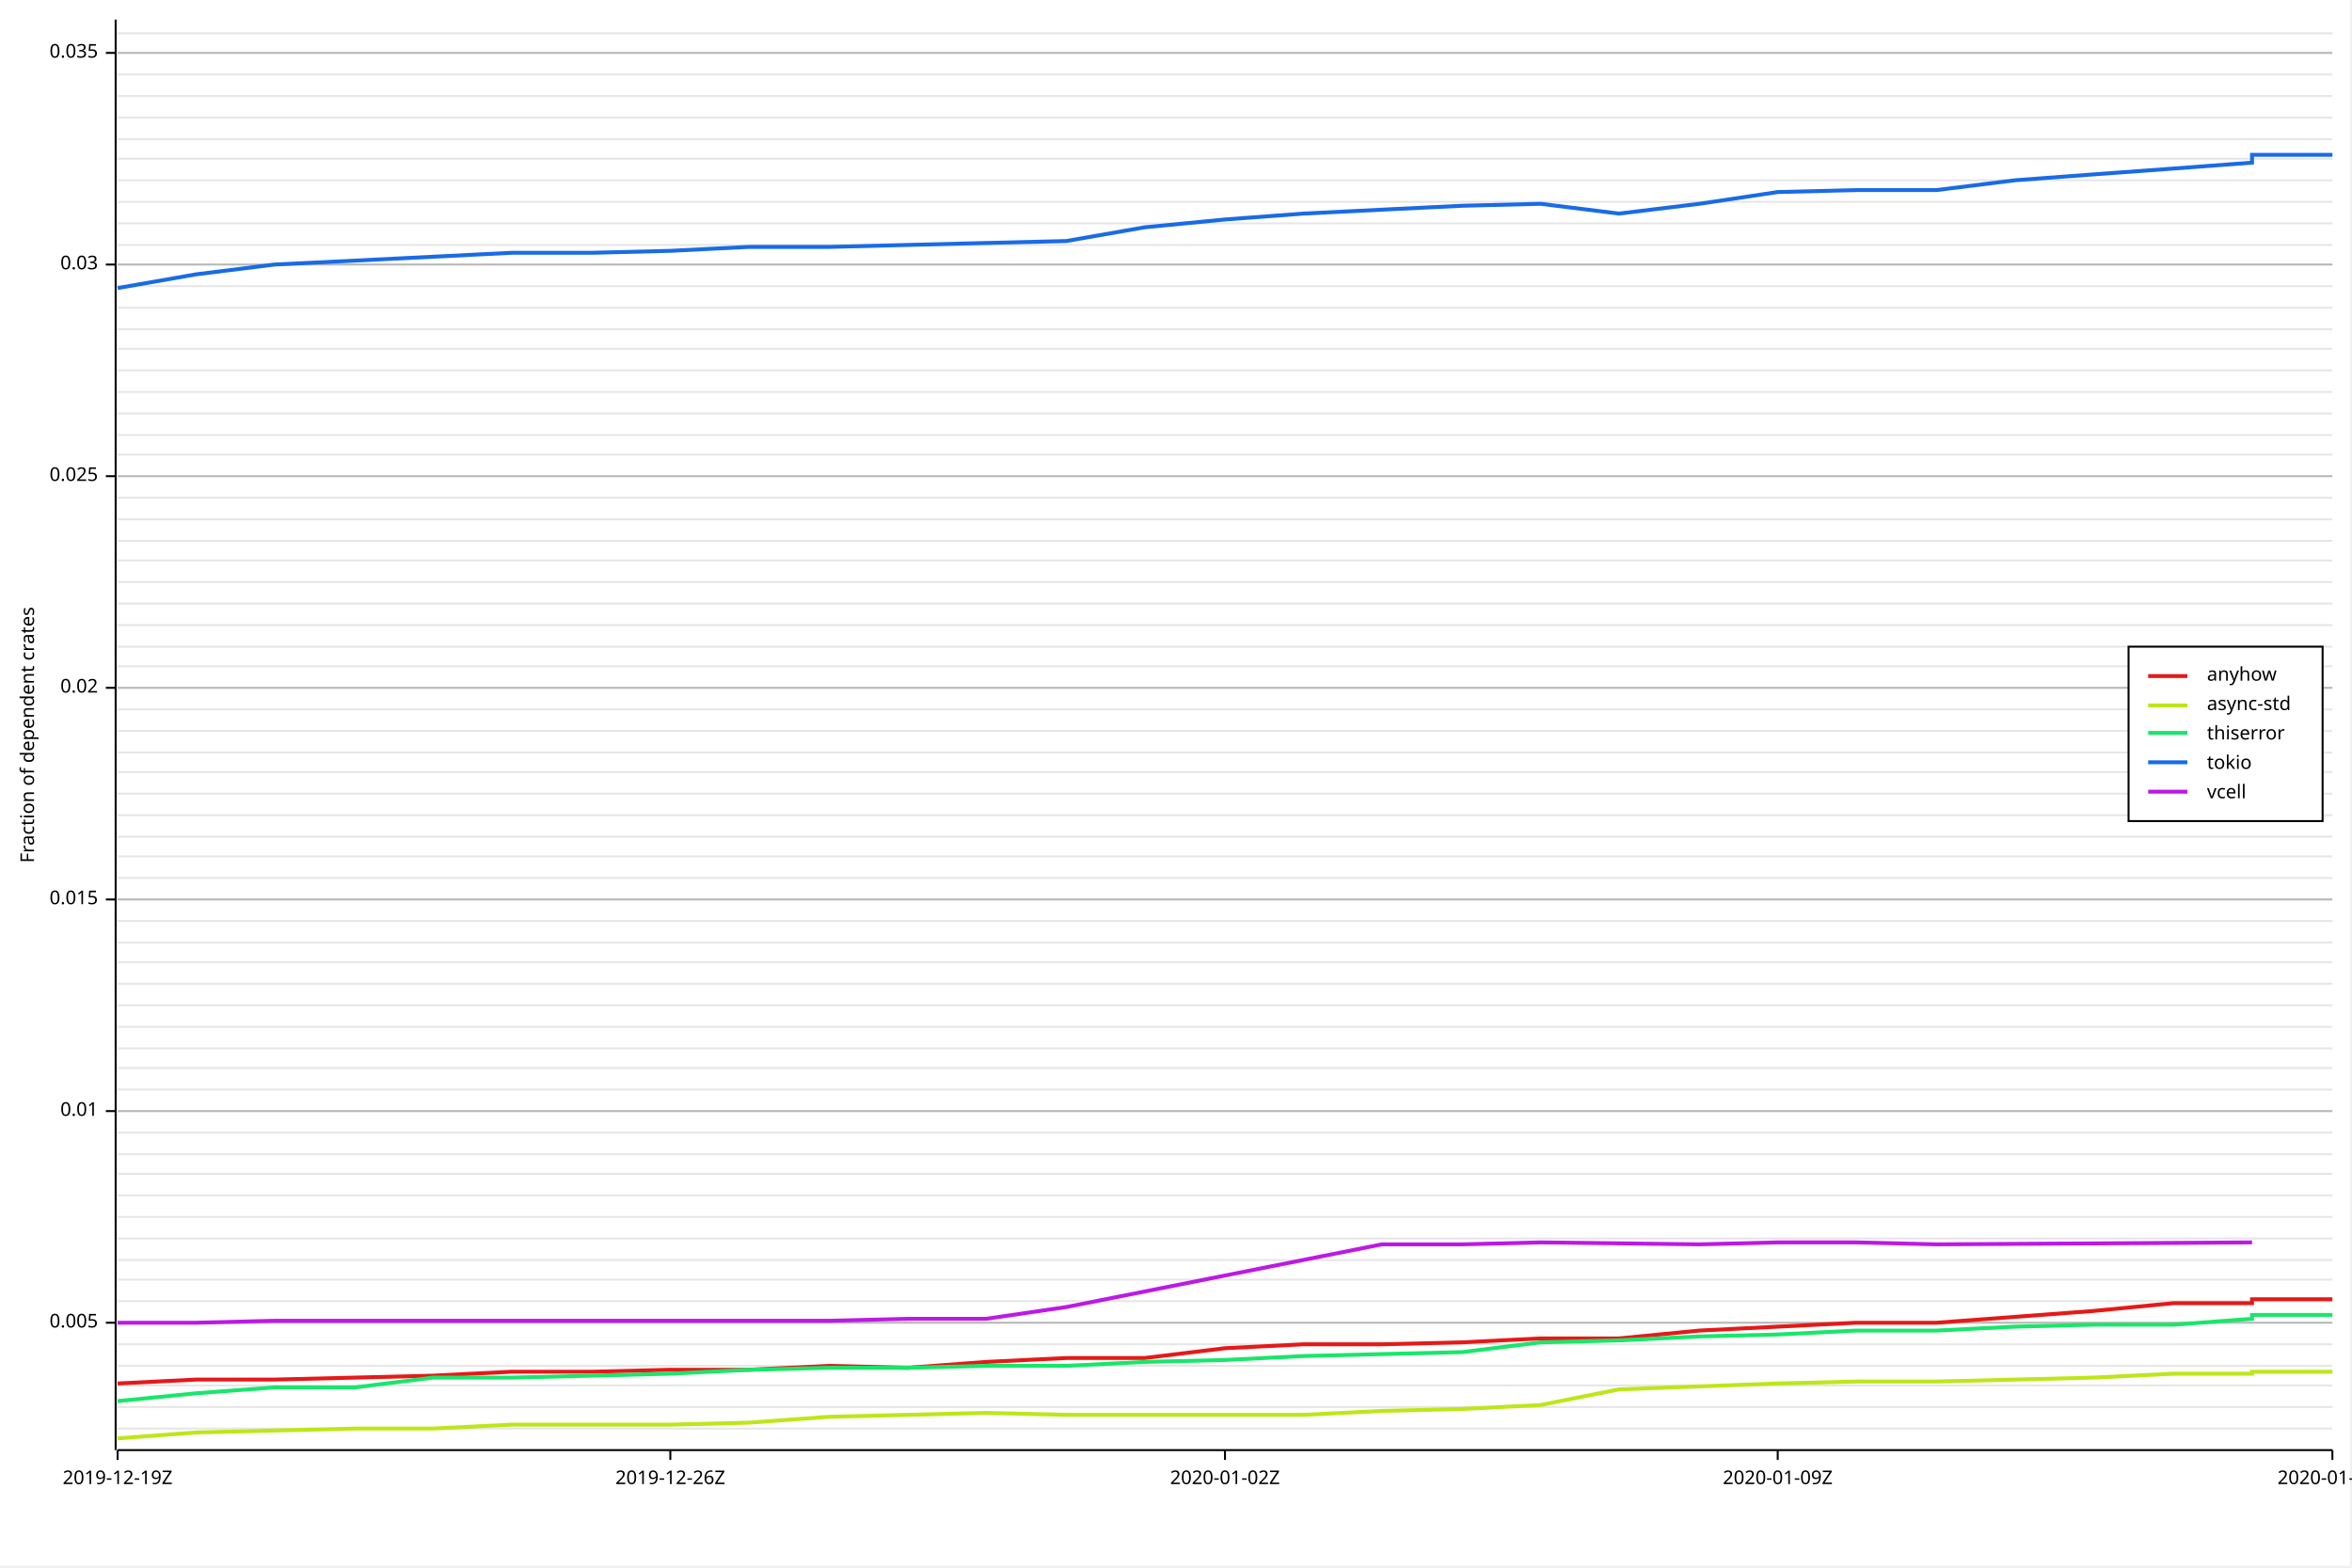
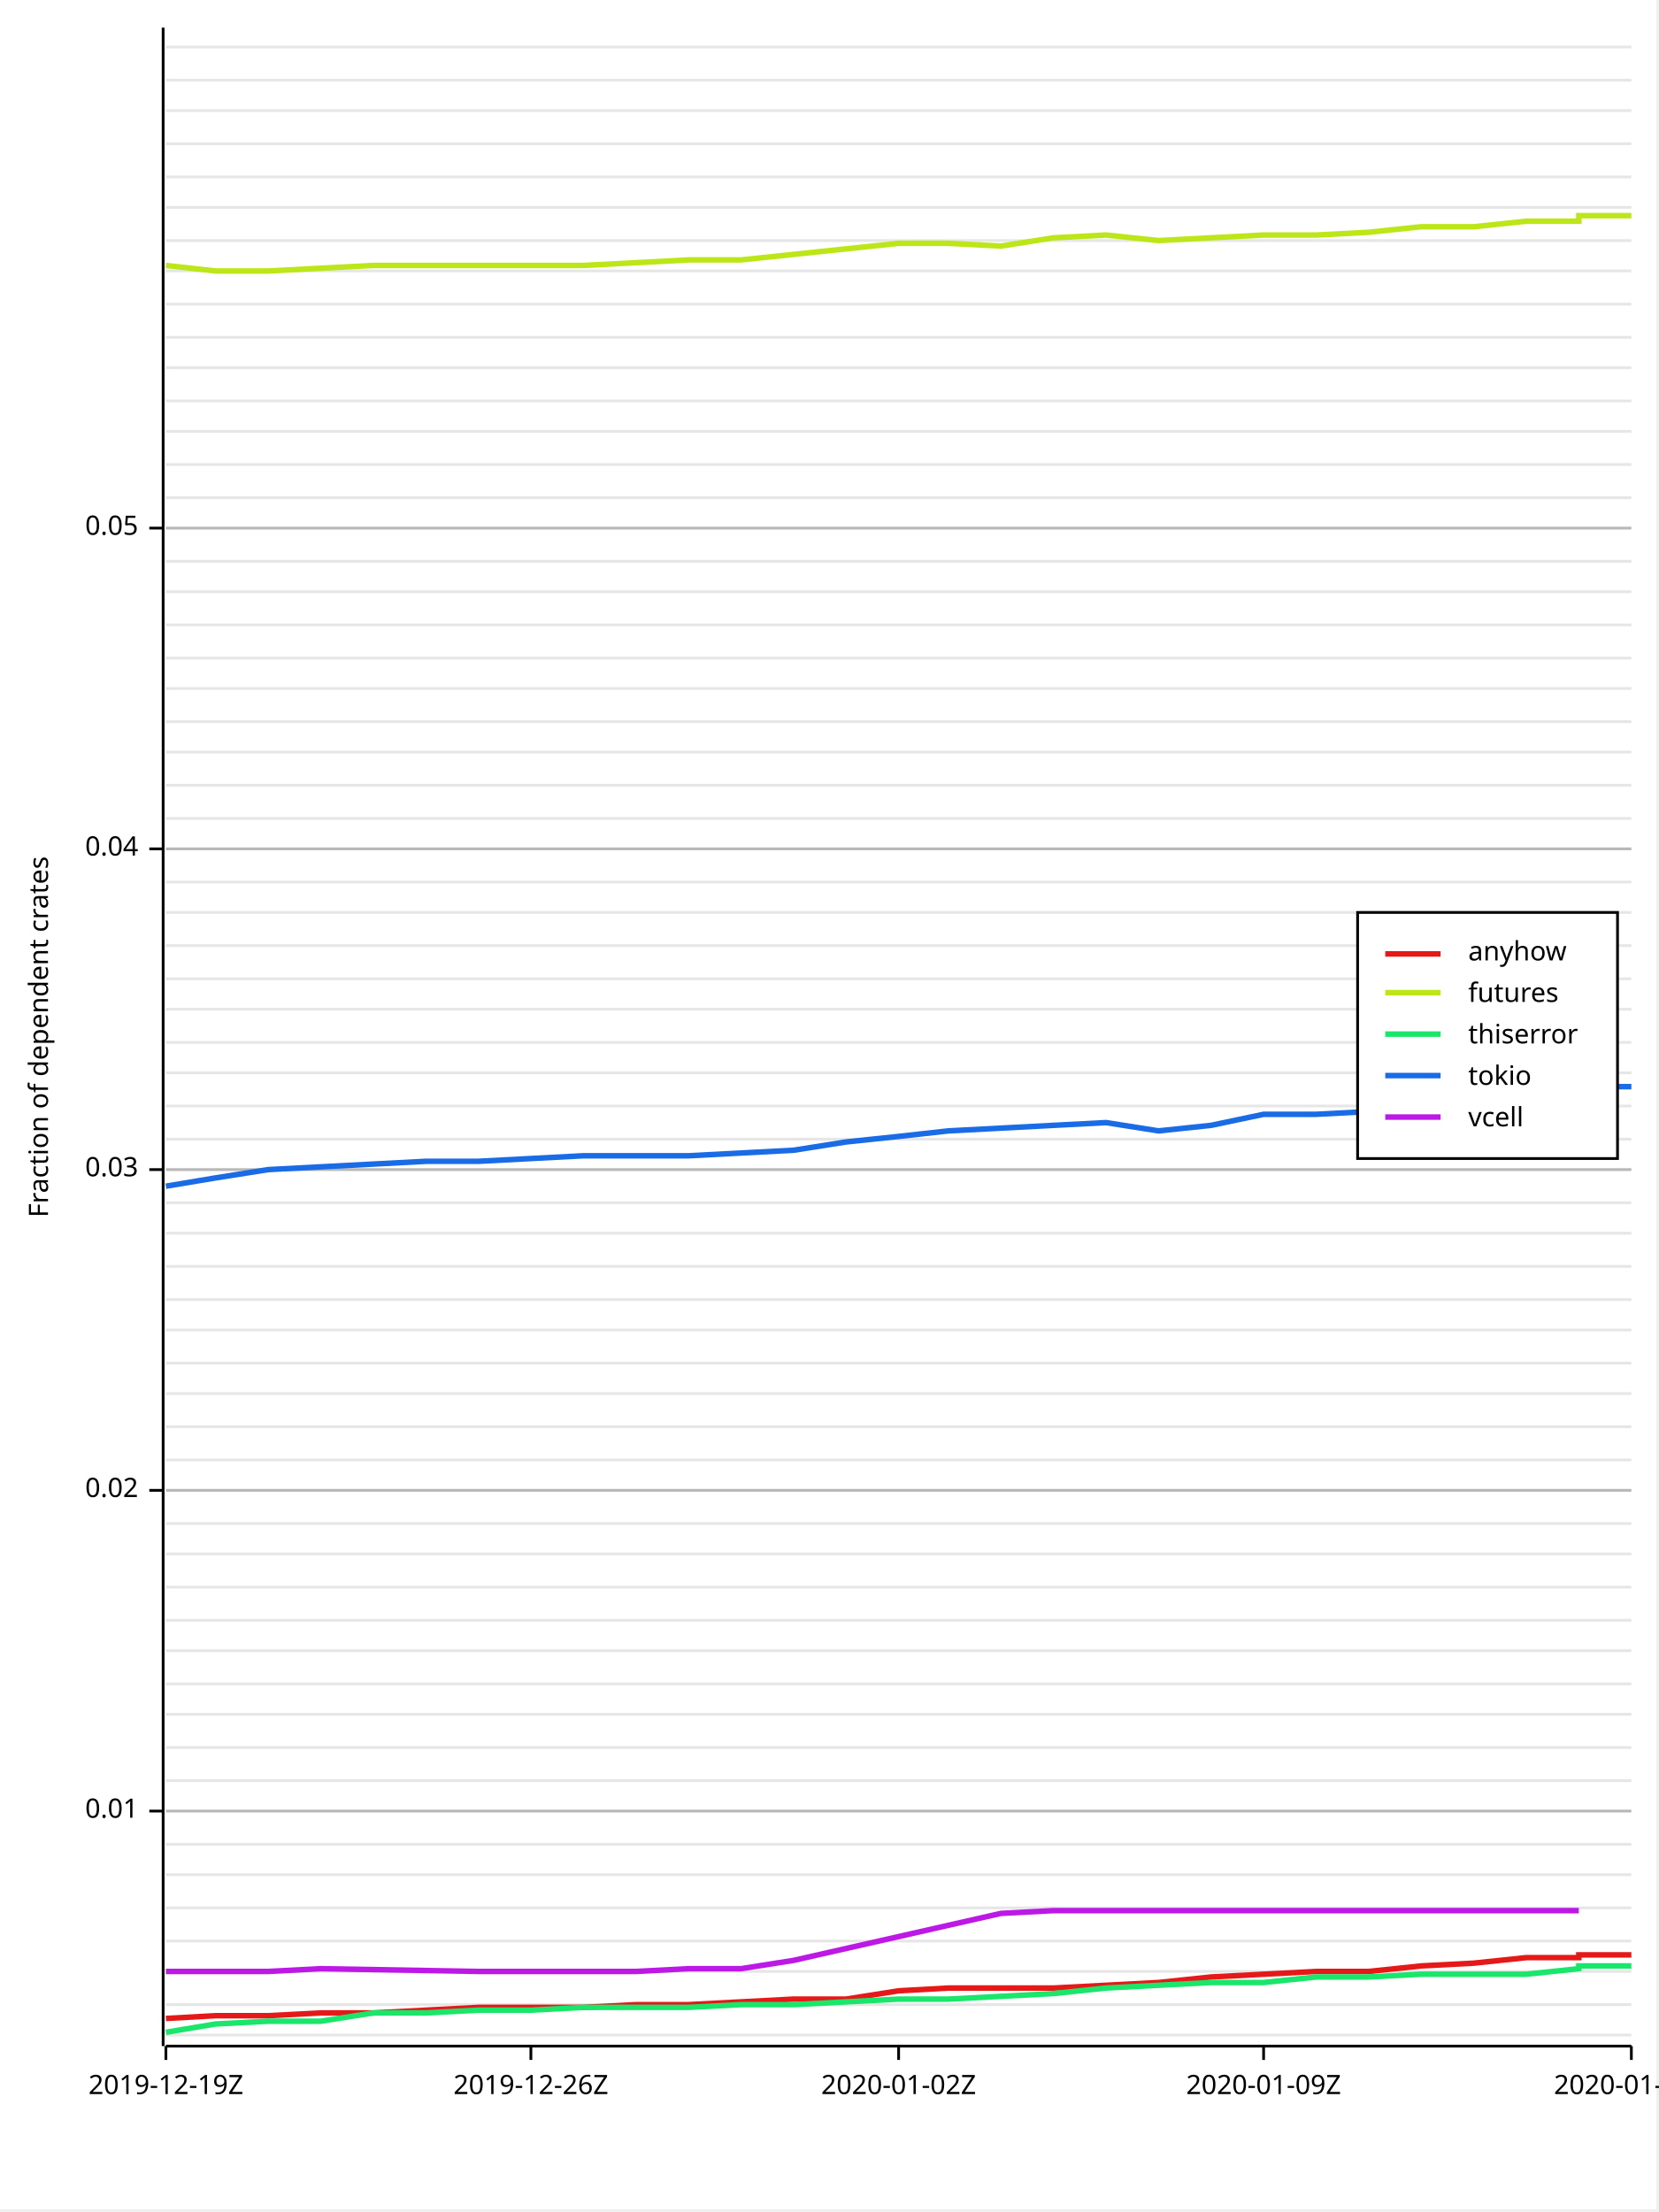
- <svg xmlns="http://www.w3.org/2000/svg" width="1200" height="800">
-   <rect x="0" y="0" width="1199" height="799" opacity="1" fill="#FFFFFF" stroke="none" />
-   <line opacity="0.1" stroke="#000000" stroke-width="1" x1="60" y1="729" x2="1190" y2="729" />
-   <line opacity="0.1" stroke="#000000" stroke-width="1" x1="60" y1="718" x2="1190" y2="718" />
-   <line opacity="0.1" stroke="#000000" stroke-width="1" x1="60" y1="707" x2="1190" y2="707" />
-   <line opacity="0.1" stroke="#000000" stroke-width="1" x1="60" y1="697" x2="1190" y2="697" />
-   <line opacity="0.1" stroke="#000000" stroke-width="1" x1="60" y1="686" x2="1190" y2="686" />
-   <line opacity="0.1" stroke="#000000" stroke-width="1" x1="60" y1="675" x2="1190" y2="675" />
-   <line opacity="0.1" stroke="#000000" stroke-width="1" x1="60" y1="664" x2="1190" y2="664" />
-   <line opacity="0.1" stroke="#000000" stroke-width="1" x1="60" y1="653" x2="1190" y2="653" />
-   <line opacity="0.1" stroke="#000000" stroke-width="1" x1="60" y1="643" x2="1190" y2="643" />
-   <line opacity="0.1" stroke="#000000" stroke-width="1" x1="60" y1="632" x2="1190" y2="632" />
-   <line opacity="0.1" stroke="#000000" stroke-width="1" x1="60" y1="621" x2="1190" y2="621" />
-   <line opacity="0.1" stroke="#000000" stroke-width="1" x1="60" y1="610" x2="1190" y2="610" />
-   <line opacity="0.1" stroke="#000000" stroke-width="1" x1="60" y1="599" x2="1190" y2="599" />
-   <line opacity="0.1" stroke="#000000" stroke-width="1" x1="60" y1="589" x2="1190" y2="589" />
-   <line opacity="0.1" stroke="#000000" stroke-width="1" x1="60" y1="578" x2="1190" y2="578" />
-   <line opacity="0.1" stroke="#000000" stroke-width="1" x1="60" y1="567" x2="1190" y2="567" />
-   <line opacity="0.1" stroke="#000000" stroke-width="1" x1="60" y1="556" x2="1190" y2="556" />
-   <line opacity="0.1" stroke="#000000" stroke-width="1" x1="60" y1="545" x2="1190" y2="545" />
-   <line opacity="0.1" stroke="#000000" stroke-width="1" x1="60" y1="535" x2="1190" y2="535" />
-   <line opacity="0.1" stroke="#000000" stroke-width="1" x1="60" y1="524" x2="1190" y2="524" />
-   <line opacity="0.1" stroke="#000000" stroke-width="1" x1="60" y1="513" x2="1190" y2="513" />
-   <line opacity="0.1" stroke="#000000" stroke-width="1" x1="60" y1="502" x2="1190" y2="502" />
-   <line opacity="0.1" stroke="#000000" stroke-width="1" x1="60" y1="491" x2="1190" y2="491" />
-   <line opacity="0.1" stroke="#000000" stroke-width="1" x1="60" y1="481" x2="1190" y2="481" />
-   <line opacity="0.1" stroke="#000000" stroke-width="1" x1="60" y1="470" x2="1190" y2="470" />
-   <line opacity="0.1" stroke="#000000" stroke-width="1" x1="60" y1="459" x2="1190" y2="459" />
-   <line opacity="0.1" stroke="#000000" stroke-width="1" x1="60" y1="448" x2="1190" y2="448" />
-   <line opacity="0.1" stroke="#000000" stroke-width="1" x1="60" y1="437" x2="1190" y2="437" />
-   <line opacity="0.1" stroke="#000000" stroke-width="1" x1="60" y1="427" x2="1190" y2="427" />
-   <line opacity="0.1" stroke="#000000" stroke-width="1" x1="60" y1="416" x2="1190" y2="416" />
-   <line opacity="0.1" stroke="#000000" stroke-width="1" x1="60" y1="405" x2="1190" y2="405" />
-   <line opacity="0.1" stroke="#000000" stroke-width="1" x1="60" y1="394" x2="1190" y2="394" />
-   <line opacity="0.1" stroke="#000000" stroke-width="1" x1="60" y1="384" x2="1190" y2="384" />
-   <line opacity="0.1" stroke="#000000" stroke-width="1" x1="60" y1="373" x2="1190" y2="373" />
-   <line opacity="0.1" stroke="#000000" stroke-width="1" x1="60" y1="362" x2="1190" y2="362" />
-   <line opacity="0.1" stroke="#000000" stroke-width="1" x1="60" y1="351" x2="1190" y2="351" />
-   <line opacity="0.1" stroke="#000000" stroke-width="1" x1="60" y1="340" x2="1190" y2="340" />
-   <line opacity="0.1" stroke="#000000" stroke-width="1" x1="60" y1="330" x2="1190" y2="330" />
-   <line opacity="0.1" stroke="#000000" stroke-width="1" x1="60" y1="319" x2="1190" y2="319" />
-   <line opacity="0.1" stroke="#000000" stroke-width="1" x1="60" y1="308" x2="1190" y2="308" />
-   <line opacity="0.1" stroke="#000000" stroke-width="1" x1="60" y1="297" x2="1190" y2="297" />
-   <line opacity="0.1" stroke="#000000" stroke-width="1" x1="60" y1="286" x2="1190" y2="286" />
-   <line opacity="0.1" stroke="#000000" stroke-width="1" x1="60" y1="276" x2="1190" y2="276" />
-   <line opacity="0.1" stroke="#000000" stroke-width="1" x1="60" y1="265" x2="1190" y2="265" />
-   <line opacity="0.1" stroke="#000000" stroke-width="1" x1="60" y1="254" x2="1190" y2="254" />
-   <line opacity="0.1" stroke="#000000" stroke-width="1" x1="60" y1="243" x2="1190" y2="243" />
-   <line opacity="0.1" stroke="#000000" stroke-width="1" x1="60" y1="232" x2="1190" y2="232" />
-   <line opacity="0.1" stroke="#000000" stroke-width="1" x1="60" y1="222" x2="1190" y2="222" />
-   <line opacity="0.1" stroke="#000000" stroke-width="1" x1="60" y1="211" x2="1190" y2="211" />
-   <line opacity="0.1" stroke="#000000" stroke-width="1" x1="60" y1="200" x2="1190" y2="200" />
-   <line opacity="0.1" stroke="#000000" stroke-width="1" x1="60" y1="189" x2="1190" y2="189" />
-   <line opacity="0.1" stroke="#000000" stroke-width="1" x1="60" y1="178" x2="1190" y2="178" />
-   <line opacity="0.1" stroke="#000000" stroke-width="1" x1="60" y1="168" x2="1190" y2="168" />
-   <line opacity="0.1" stroke="#000000" stroke-width="1" x1="60" y1="157" x2="1190" y2="157" />
-   <line opacity="0.1" stroke="#000000" stroke-width="1" x1="60" y1="146" x2="1190" y2="146" />
-   <line opacity="0.1" stroke="#000000" stroke-width="1" x1="60" y1="135" x2="1190" y2="135" />
-   <line opacity="0.1" stroke="#000000" stroke-width="1" x1="60" y1="125" x2="1190" y2="125" />
-   <line opacity="0.1" stroke="#000000" stroke-width="1" x1="60" y1="114" x2="1190" y2="114" />
-   <line opacity="0.1" stroke="#000000" stroke-width="1" x1="60" y1="103" x2="1190" y2="103" />
-   <line opacity="0.1" stroke="#000000" stroke-width="1" x1="60" y1="92" x2="1190" y2="92" />
-   <line opacity="0.1" stroke="#000000" stroke-width="1" x1="60" y1="81" x2="1190" y2="81" />
-   <line opacity="0.1" stroke="#000000" stroke-width="1" x1="60" y1="71" x2="1190" y2="71" />
-   <line opacity="0.1" stroke="#000000" stroke-width="1" x1="60" y1="60" x2="1190" y2="60" />
-   <line opacity="0.1" stroke="#000000" stroke-width="1" x1="60" y1="49" x2="1190" y2="49" />
-   <line opacity="0.1" stroke="#000000" stroke-width="1" x1="60" y1="38" x2="1190" y2="38" />
-   <line opacity="0.1" stroke="#000000" stroke-width="1" x1="60" y1="27" x2="1190" y2="27" />
-   <line opacity="0.1" stroke="#000000" stroke-width="1" x1="60" y1="17" x2="1190" y2="17" />
+ <svg xmlns="http://www.w3.org/2000/svg" width="600" height="800">
+   <rect x="0" y="0" width="599" height="799" opacity="1" fill="#FFFFFF" stroke="none" />
+   <line opacity="0.1" stroke="#000000" stroke-width="1" x1="60" y1="736" x2="590" y2="736" />
+   <line opacity="0.1" stroke="#000000" stroke-width="1" x1="60" y1="725" x2="590" y2="725" />
+   <line opacity="0.1" stroke="#000000" stroke-width="1" x1="60" y1="713" x2="590" y2="713" />
+   <line opacity="0.1" stroke="#000000" stroke-width="1" x1="60" y1="702" x2="590" y2="702" />
+   <line opacity="0.1" stroke="#000000" stroke-width="1" x1="60" y1="690" x2="590" y2="690" />
+   <line opacity="0.1" stroke="#000000" stroke-width="1" x1="60" y1="678" x2="590" y2="678" />
+   <line opacity="0.1" stroke="#000000" stroke-width="1" x1="60" y1="667" x2="590" y2="667" />
+   <line opacity="0.1" stroke="#000000" stroke-width="1" x1="60" y1="655" x2="590" y2="655" />
+   <line opacity="0.1" stroke="#000000" stroke-width="1" x1="60" y1="644" x2="590" y2="644" />
+   <line opacity="0.1" stroke="#000000" stroke-width="1" x1="60" y1="632" x2="590" y2="632" />
+   <line opacity="0.1" stroke="#000000" stroke-width="1" x1="60" y1="620" x2="590" y2="620" />
+   <line opacity="0.1" stroke="#000000" stroke-width="1" x1="60" y1="609" x2="590" y2="609" />
+   <line opacity="0.1" stroke="#000000" stroke-width="1" x1="60" y1="597" x2="590" y2="597" />
+   <line opacity="0.1" stroke="#000000" stroke-width="1" x1="60" y1="586" x2="590" y2="586" />
+   <line opacity="0.1" stroke="#000000" stroke-width="1" x1="60" y1="574" x2="590" y2="574" />
+   <line opacity="0.1" stroke="#000000" stroke-width="1" x1="60" y1="562" x2="590" y2="562" />
+   <line opacity="0.1" stroke="#000000" stroke-width="1" x1="60" y1="551" x2="590" y2="551" />
+   <line opacity="0.1" stroke="#000000" stroke-width="1" x1="60" y1="539" x2="590" y2="539" />
+   <line opacity="0.1" stroke="#000000" stroke-width="1" x1="60" y1="528" x2="590" y2="528" />
+   <line opacity="0.1" stroke="#000000" stroke-width="1" x1="60" y1="516" x2="590" y2="516" />
+   <line opacity="0.1" stroke="#000000" stroke-width="1" x1="60" y1="504" x2="590" y2="504" />
+   <line opacity="0.1" stroke="#000000" stroke-width="1" x1="60" y1="493" x2="590" y2="493" />
+   <line opacity="0.1" stroke="#000000" stroke-width="1" x1="60" y1="481" x2="590" y2="481" />
+   <line opacity="0.1" stroke="#000000" stroke-width="1" x1="60" y1="470" x2="590" y2="470" />
+   <line opacity="0.1" stroke="#000000" stroke-width="1" x1="60" y1="458" x2="590" y2="458" />
+   <line opacity="0.1" stroke="#000000" stroke-width="1" x1="60" y1="446" x2="590" y2="446" />
+   <line opacity="0.1" stroke="#000000" stroke-width="1" x1="60" y1="435" x2="590" y2="435" />
+   <line opacity="0.1" stroke="#000000" stroke-width="1" x1="60" y1="423" x2="590" y2="423" />
+   <line opacity="0.1" stroke="#000000" stroke-width="1" x1="60" y1="412" x2="590" y2="412" />
+   <line opacity="0.1" stroke="#000000" stroke-width="1" x1="60" y1="400" x2="590" y2="400" />
+   <line opacity="0.1" stroke="#000000" stroke-width="1" x1="60" y1="388" x2="590" y2="388" />
+   <line opacity="0.1" stroke="#000000" stroke-width="1" x1="60" y1="377" x2="590" y2="377" />
+   <line opacity="0.1" stroke="#000000" stroke-width="1" x1="60" y1="365" x2="590" y2="365" />
+   <line opacity="0.1" stroke="#000000" stroke-width="1" x1="60" y1="354" x2="590" y2="354" />
+   <line opacity="0.1" stroke="#000000" stroke-width="1" x1="60" y1="342" x2="590" y2="342" />
+   <line opacity="0.1" stroke="#000000" stroke-width="1" x1="60" y1="330" x2="590" y2="330" />
+   <line opacity="0.1" stroke="#000000" stroke-width="1" x1="60" y1="319" x2="590" y2="319" />
+   <line opacity="0.1" stroke="#000000" stroke-width="1" x1="60" y1="307" x2="590" y2="307" />
+   <line opacity="0.1" stroke="#000000" stroke-width="1" x1="60" y1="296" x2="590" y2="296" />
+   <line opacity="0.1" stroke="#000000" stroke-width="1" x1="60" y1="284" x2="590" y2="284" />
+   <line opacity="0.1" stroke="#000000" stroke-width="1" x1="60" y1="272" x2="590" y2="272" />
+   <line opacity="0.1" stroke="#000000" stroke-width="1" x1="60" y1="261" x2="590" y2="261" />
+   <line opacity="0.1" stroke="#000000" stroke-width="1" x1="60" y1="249" x2="590" y2="249" />
+   <line opacity="0.1" stroke="#000000" stroke-width="1" x1="60" y1="238" x2="590" y2="238" />
+   <line opacity="0.1" stroke="#000000" stroke-width="1" x1="60" y1="226" x2="590" y2="226" />
+   <line opacity="0.1" stroke="#000000" stroke-width="1" x1="60" y1="214" x2="590" y2="214" />
+   <line opacity="0.1" stroke="#000000" stroke-width="1" x1="60" y1="203" x2="590" y2="203" />
+   <line opacity="0.1" stroke="#000000" stroke-width="1" x1="60" y1="191" x2="590" y2="191" />
+   <line opacity="0.1" stroke="#000000" stroke-width="1" x1="60" y1="180" x2="590" y2="180" />
+   <line opacity="0.1" stroke="#000000" stroke-width="1" x1="60" y1="168" x2="590" y2="168" />
+   <line opacity="0.1" stroke="#000000" stroke-width="1" x1="60" y1="156" x2="590" y2="156" />
+   <line opacity="0.1" stroke="#000000" stroke-width="1" x1="60" y1="145" x2="590" y2="145" />
+   <line opacity="0.1" stroke="#000000" stroke-width="1" x1="60" y1="133" x2="590" y2="133" />
+   <line opacity="0.1" stroke="#000000" stroke-width="1" x1="60" y1="122" x2="590" y2="122" />
+   <line opacity="0.1" stroke="#000000" stroke-width="1" x1="60" y1="110" x2="590" y2="110" />
+   <line opacity="0.1" stroke="#000000" stroke-width="1" x1="60" y1="98" x2="590" y2="98" />
+   <line opacity="0.1" stroke="#000000" stroke-width="1" x1="60" y1="87" x2="590" y2="87" />
+   <line opacity="0.1" stroke="#000000" stroke-width="1" x1="60" y1="75" x2="590" y2="75" />
+   <line opacity="0.1" stroke="#000000" stroke-width="1" x1="60" y1="64" x2="590" y2="64" />
+   <line opacity="0.1" stroke="#000000" stroke-width="1" x1="60" y1="52" x2="590" y2="52" />
+   <line opacity="0.1" stroke="#000000" stroke-width="1" x1="60" y1="40" x2="590" y2="40" />
+   <line opacity="0.1" stroke="#000000" stroke-width="1" x1="60" y1="29" x2="590" y2="29" />
+   <line opacity="0.1" stroke="#000000" stroke-width="1" x1="60" y1="17" x2="590" y2="17" />
  <text x="10" y="375" dy="0.76em" text-anchor="middle" font-family="sans-serif" font-size="9.677" opacity="1" fill="#000000" transform="rotate(270, 10, 375)">
Fraction of dependent crates
</text>
-   <line opacity="0.2" stroke="#000000" stroke-width="1" x1="60" y1="675" x2="1190" y2="675" />
-   <line opacity="0.2" stroke="#000000" stroke-width="1" x1="60" y1="567" x2="1190" y2="567" />
-   <line opacity="0.2" stroke="#000000" stroke-width="1" x1="60" y1="459" x2="1190" y2="459" />
-   <line opacity="0.2" stroke="#000000" stroke-width="1" x1="60" y1="351" x2="1190" y2="351" />
-   <line opacity="0.2" stroke="#000000" stroke-width="1" x1="60" y1="243" x2="1190" y2="243" />
-   <line opacity="0.2" stroke="#000000" stroke-width="1" x1="60" y1="135" x2="1190" y2="135" />
-   <line opacity="0.2" stroke="#000000" stroke-width="1" x1="60" y1="27" x2="1190" y2="27" />
+   <line opacity="0.2" stroke="#000000" stroke-width="1" x1="60" y1="655" x2="590" y2="655" />
+   <line opacity="0.2" stroke="#000000" stroke-width="1" x1="60" y1="539" x2="590" y2="539" />
+   <line opacity="0.2" stroke="#000000" stroke-width="1" x1="60" y1="423" x2="590" y2="423" />
+   <line opacity="0.2" stroke="#000000" stroke-width="1" x1="60" y1="307" x2="590" y2="307" />
+   <line opacity="0.2" stroke="#000000" stroke-width="1" x1="60" y1="191" x2="590" y2="191" />
  <polyline fill="none" opacity="1" stroke="#000000" stroke-width="1" points="59,10 59,740 " />
-   <text x="50" y="675" dy="0.5ex" text-anchor="end" font-family="sans-serif" font-size="9.677" opacity="1" fill="#000000">
- 0.005
- </text>
-   <polyline fill="none" opacity="1" stroke="#000000" stroke-width="1" points="54,675 59,675 " />
-   <text x="50" y="567" dy="0.5ex" text-anchor="end" font-family="sans-serif" font-size="9.677" opacity="1" fill="#000000">
+   <text x="50" y="655" dy="0.5ex" text-anchor="end" font-family="sans-serif" font-size="9.677" opacity="1" fill="#000000">
0.01
</text>
-   <polyline fill="none" opacity="1" stroke="#000000" stroke-width="1" points="54,567 59,567 " />
-   <text x="50" y="459" dy="0.5ex" text-anchor="end" font-family="sans-serif" font-size="9.677" opacity="1" fill="#000000">
- 0.015
- </text>
-   <polyline fill="none" opacity="1" stroke="#000000" stroke-width="1" points="54,459 59,459 " />
-   <text x="50" y="351" dy="0.5ex" text-anchor="end" font-family="sans-serif" font-size="9.677" opacity="1" fill="#000000">
+   <polyline fill="none" opacity="1" stroke="#000000" stroke-width="1" points="54,655 59,655 " />
+   <text x="50" y="539" dy="0.5ex" text-anchor="end" font-family="sans-serif" font-size="9.677" opacity="1" fill="#000000">
0.02
</text>
-   <polyline fill="none" opacity="1" stroke="#000000" stroke-width="1" points="54,351 59,351 " />
-   <text x="50" y="243" dy="0.5ex" text-anchor="end" font-family="sans-serif" font-size="9.677" opacity="1" fill="#000000">
- 0.025
- </text>
-   <polyline fill="none" opacity="1" stroke="#000000" stroke-width="1" points="54,243 59,243 " />
-   <text x="50" y="135" dy="0.5ex" text-anchor="end" font-family="sans-serif" font-size="9.677" opacity="1" fill="#000000">
+   <polyline fill="none" opacity="1" stroke="#000000" stroke-width="1" points="54,539 59,539 " />
+   <text x="50" y="423" dy="0.5ex" text-anchor="end" font-family="sans-serif" font-size="9.677" opacity="1" fill="#000000">
0.03
</text>
-   <polyline fill="none" opacity="1" stroke="#000000" stroke-width="1" points="54,135 59,135 " />
-   <text x="50" y="27" dy="0.5ex" text-anchor="end" font-family="sans-serif" font-size="9.677" opacity="1" fill="#000000">
- 0.035
+   <polyline fill="none" opacity="1" stroke="#000000" stroke-width="1" points="54,423 59,423 " />
+   <text x="50" y="307" dy="0.5ex" text-anchor="end" font-family="sans-serif" font-size="9.677" opacity="1" fill="#000000">
+ 0.04
</text>
-   <polyline fill="none" opacity="1" stroke="#000000" stroke-width="1" points="54,27 59,27 " />
-   <polyline fill="none" opacity="1" stroke="#000000" stroke-width="1" points="60,740 1190,740 " />
+   <polyline fill="none" opacity="1" stroke="#000000" stroke-width="1" points="54,307 59,307 " />
+   <text x="50" y="191" dy="0.5ex" text-anchor="end" font-family="sans-serif" font-size="9.677" opacity="1" fill="#000000">
+ 0.05
+ </text>
+   <polyline fill="none" opacity="1" stroke="#000000" stroke-width="1" points="54,191 59,191 " />
+   <polyline fill="none" opacity="1" stroke="#000000" stroke-width="1" points="60,740 590,740 " />
  <text x="60" y="750" dy="0.76em" text-anchor="middle" font-family="sans-serif" font-size="9.677" opacity="1" fill="#000000">
2019-12-19Z
</text>
  <polyline fill="none" opacity="1" stroke="#000000" stroke-width="1" points="60,740 60,745 " />
-   <text x="342" y="750" dy="0.76em" text-anchor="middle" font-family="sans-serif" font-size="9.677" opacity="1" fill="#000000">
+   <text x="192" y="750" dy="0.76em" text-anchor="middle" font-family="sans-serif" font-size="9.677" opacity="1" fill="#000000">
2019-12-26Z
</text>
-   <polyline fill="none" opacity="1" stroke="#000000" stroke-width="1" points="342,740 342,745 " />
-   <text x="625" y="750" dy="0.76em" text-anchor="middle" font-family="sans-serif" font-size="9.677" opacity="1" fill="#000000">
+   <polyline fill="none" opacity="1" stroke="#000000" stroke-width="1" points="192,740 192,745 " />
+   <text x="325" y="750" dy="0.76em" text-anchor="middle" font-family="sans-serif" font-size="9.677" opacity="1" fill="#000000">
2020-01-02Z
</text>
-   <polyline fill="none" opacity="1" stroke="#000000" stroke-width="1" points="625,740 625,745 " />
-   <text x="907" y="750" dy="0.76em" text-anchor="middle" font-family="sans-serif" font-size="9.677" opacity="1" fill="#000000">
+   <polyline fill="none" opacity="1" stroke="#000000" stroke-width="1" points="325,740 325,745 " />
+   <text x="457" y="750" dy="0.76em" text-anchor="middle" font-family="sans-serif" font-size="9.677" opacity="1" fill="#000000">
2020-01-09Z
</text>
-   <polyline fill="none" opacity="1" stroke="#000000" stroke-width="1" points="907,740 907,745 " />
-   <text x="1190" y="750" dy="0.76em" text-anchor="middle" font-family="sans-serif" font-size="9.677" opacity="1" fill="#000000">
+   <polyline fill="none" opacity="1" stroke="#000000" stroke-width="1" points="457,740 457,745 " />
+   <text x="590" y="750" dy="0.76em" text-anchor="middle" font-family="sans-serif" font-size="9.677" opacity="1" fill="#000000">
2020-01-16Z
</text>
-   <polyline fill="none" opacity="1" stroke="#000000" stroke-width="1" points="1190,740 1190,745 " />
-   <polyline fill="none" opacity="1" stroke="#E61919" stroke-width="2" points="60,706 100,704 140,704 181,703 221,702 261,700 302,700 342,699 382,699 423,697 463,698 503,695 544,693 584,693 625,688 665,686 705,686 746,685 786,683 826,683 867,679 907,677 947,675 988,675 1028,672 1068,669 1109,665 1149,665 1149,663 1190,663 " />
-   <polyline fill="none" opacity="1" stroke="#BDE619" stroke-width="2" points="60,734 100,731 140,730 181,729 221,729 261,727 302,727 342,727 382,726 423,723 463,722 503,721 544,722 584,722 625,722 665,722 705,720 746,719 786,717 826,709 907,706 947,705 988,705 1028,704 1068,703 1109,701 1149,701 1149,700 1190,700 " />
-   <polyline fill="none" opacity="1" stroke="#19E66B" stroke-width="2" points="60,715 100,711 140,708 181,708 221,703 261,703 302,702 342,701 382,699 423,698 463,698 503,697 544,697 584,695 625,694 665,692 705,691 746,690 786,685 826,684 867,682 907,681 947,679 988,679 1028,677 1068,676 1109,676 1149,673 1149,671 1190,671 " />
-   <polyline fill="none" opacity="1" stroke="#196BE6" stroke-width="2" points="60,147 100,140 140,135 181,133 221,131 261,129 302,129 342,128 382,126 423,126 463,125 503,124 544,123 584,116 625,112 665,109 705,107 746,105 786,104 826,109 867,104 907,98 947,97 988,97 1028,92 1068,89 1109,86 1149,83 1149,79 1190,79 " />
-   <polyline fill="none" opacity="1" stroke="#BD19E6" stroke-width="2" points="60,675 100,675 140,674 181,674 302,674 382,674 423,674 463,673 503,673 544,667 705,635 746,635 786,634 867,635 907,634 947,634 988,635 1149,634 " />
-   <rect x="1086" y="330" width="99" height="89" opacity="1" fill="#FFFFFF" stroke="none" />
-   <rect x="1086" y="330" width="99" height="89" opacity="1" fill="none" stroke="#000000" />
-   <text x="1126" y="340" dy="0.76em" text-anchor="start" font-family="sans-serif" font-size="9.677" opacity="1" fill="#000000">
+   <polyline fill="none" opacity="1" stroke="#000000" stroke-width="1" points="590,740 590,745 " />
+   <polyline fill="none" opacity="1" stroke="#E61919" stroke-width="2" points="60,730 78,729 97,729 116,728 135,728 154,727 173,726 192,726 211,726 230,725 249,725 268,724 287,723 306,723 325,720 343,719 362,719 381,719 400,718 419,717 438,715 457,714 476,713 495,713 514,711 533,710 552,708 571,708 571,707 590,707 " />
+   <polyline fill="none" opacity="1" stroke="#BDE619" stroke-width="2" points="60,96 78,98 97,98 116,97 135,96 154,96 173,96 192,96 211,96 230,95 249,94 268,94 287,92 306,90 325,88 343,88 362,89 381,86 400,85 419,87 438,86 457,85 476,85 495,84 514,82 533,82 552,80 571,80 571,78 590,78 " />
+   <polyline fill="none" opacity="1" stroke="#19E66B" stroke-width="2" points="60,735 78,732 97,731 116,731 135,728 154,728 173,727 192,727 211,726 230,726 249,726 268,725 287,725 306,724 325,723 343,723 362,722 381,721 400,719 419,718 438,717 457,717 476,715 495,715 514,714 533,714 552,714 571,712 571,711 590,711 " />
+   <polyline fill="none" opacity="1" stroke="#196BE6" stroke-width="2" points="60,429 78,426 97,423 116,422 135,421 154,420 173,420 192,419 211,418 230,418 249,418 268,417 287,416 306,413 325,411 343,409 362,408 381,407 400,406 419,409 438,407 457,403 476,403 495,402 514,400 533,398 552,396 571,395 571,393 590,393 " />
+   <polyline fill="none" opacity="1" stroke="#BD19E6" stroke-width="2" points="60,713 78,713 97,713 116,712 173,713 211,713 230,713 249,712 268,712 287,709 362,692 381,691 400,691 438,691 457,691 476,691 495,691 571,691 " />
+   <rect x="491" y="330" width="94" height="89" opacity="1" fill="#FFFFFF" stroke="none" />
+   <rect x="491" y="330" width="94" height="89" opacity="1" fill="none" stroke="#000000" />
+   <text x="531" y="340" dy="0.76em" text-anchor="start" font-family="sans-serif" font-size="9.677" opacity="1" fill="#000000">
anyhow
</text>
-   <text x="1126" y="355" dy="0.76em" text-anchor="start" font-family="sans-serif" font-size="9.677" opacity="1" fill="#000000">
- async-std
+   <text x="531" y="355" dy="0.76em" text-anchor="start" font-family="sans-serif" font-size="9.677" opacity="1" fill="#000000">
+ futures
</text>
-   <text x="1126" y="370" dy="0.76em" text-anchor="start" font-family="sans-serif" font-size="9.677" opacity="1" fill="#000000">
+   <text x="531" y="370" dy="0.76em" text-anchor="start" font-family="sans-serif" font-size="9.677" opacity="1" fill="#000000">
thiserror
</text>
-   <text x="1126" y="385" dy="0.76em" text-anchor="start" font-family="sans-serif" font-size="9.677" opacity="1" fill="#000000">
+   <text x="531" y="385" dy="0.76em" text-anchor="start" font-family="sans-serif" font-size="9.677" opacity="1" fill="#000000">
tokio
</text>
-   <text x="1126" y="400" dy="0.76em" text-anchor="start" font-family="sans-serif" font-size="9.677" opacity="1" fill="#000000">
+   <text x="531" y="400" dy="0.76em" text-anchor="start" font-family="sans-serif" font-size="9.677" opacity="1" fill="#000000">
vcell
</text>
-   <polyline fill="none" opacity="1" stroke="#E61919" stroke-width="2" points="1096,345 1116,345 " />
-   <polyline fill="none" opacity="1" stroke="#BDE619" stroke-width="2" points="1096,360 1116,360 " />
-   <polyline fill="none" opacity="1" stroke="#19E66B" stroke-width="2" points="1096,374 1116,374 " />
-   <polyline fill="none" opacity="1" stroke="#196BE6" stroke-width="2" points="1096,389 1116,389 " />
-   <polyline fill="none" opacity="1" stroke="#BD19E6" stroke-width="2" points="1096,404 1116,404 " />
+   <polyline fill="none" opacity="1" stroke="#E61919" stroke-width="2" points="501,345 521,345 " />
+   <polyline fill="none" opacity="1" stroke="#BDE619" stroke-width="2" points="501,359 521,359 " />
+   <polyline fill="none" opacity="1" stroke="#19E66B" stroke-width="2" points="501,374 521,374 " />
+   <polyline fill="none" opacity="1" stroke="#196BE6" stroke-width="2" points="501,389 521,389 " />
+   <polyline fill="none" opacity="1" stroke="#BD19E6" stroke-width="2" points="501,404 521,404 " />
</svg>
